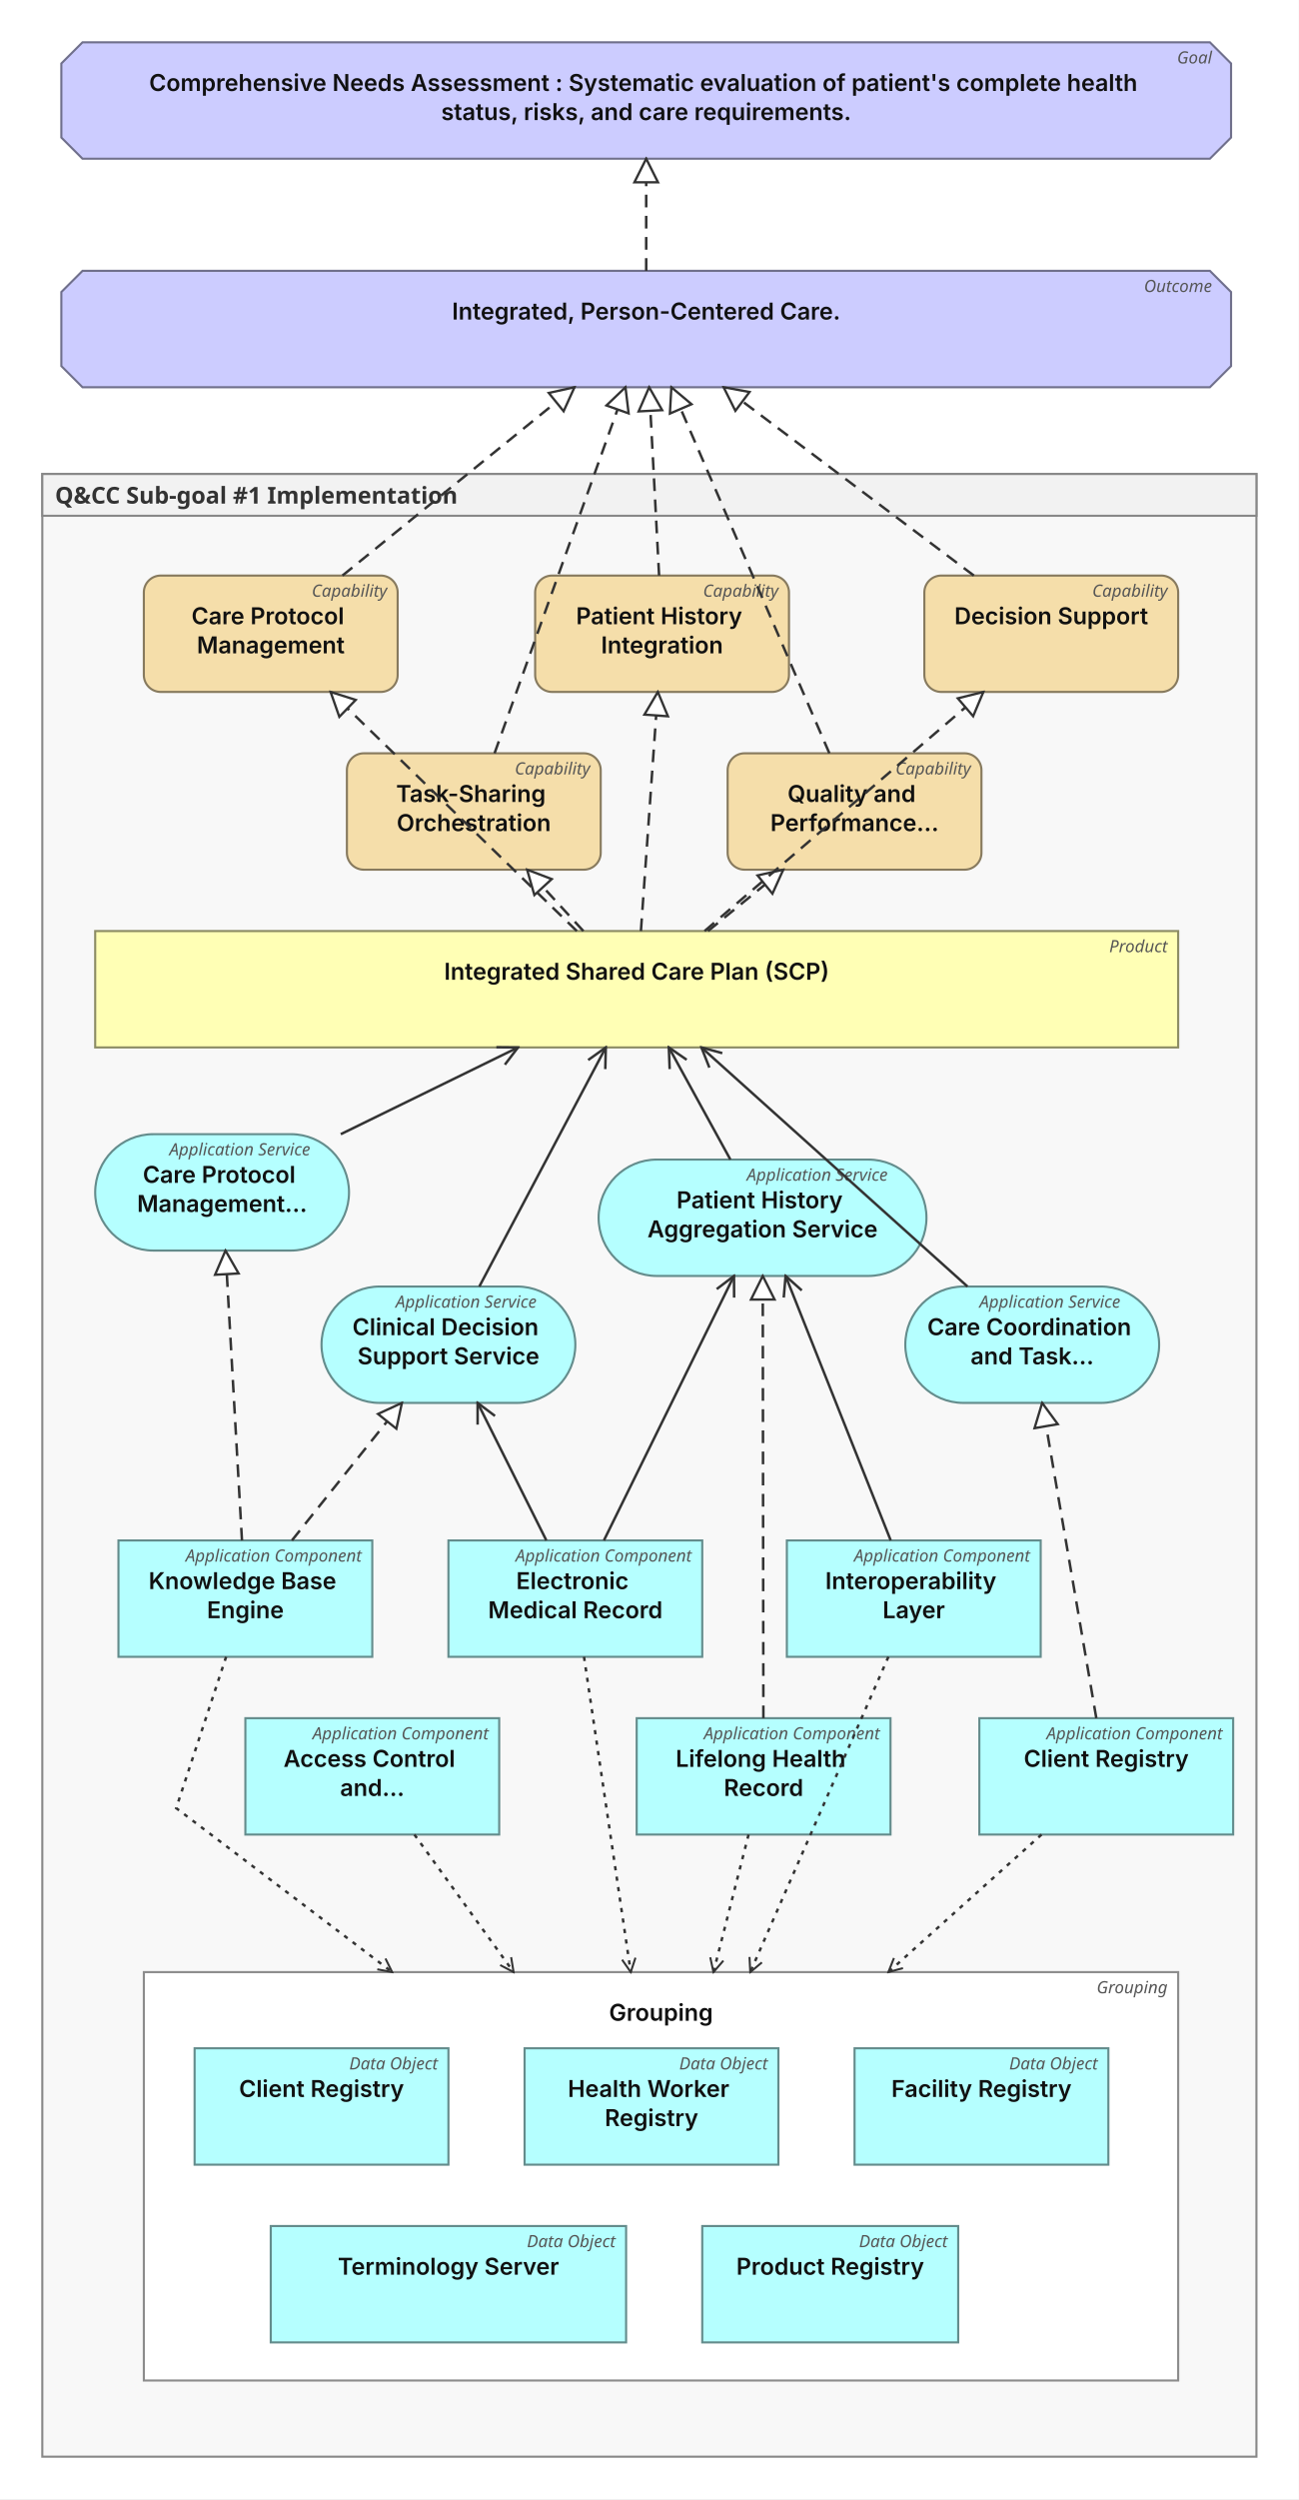
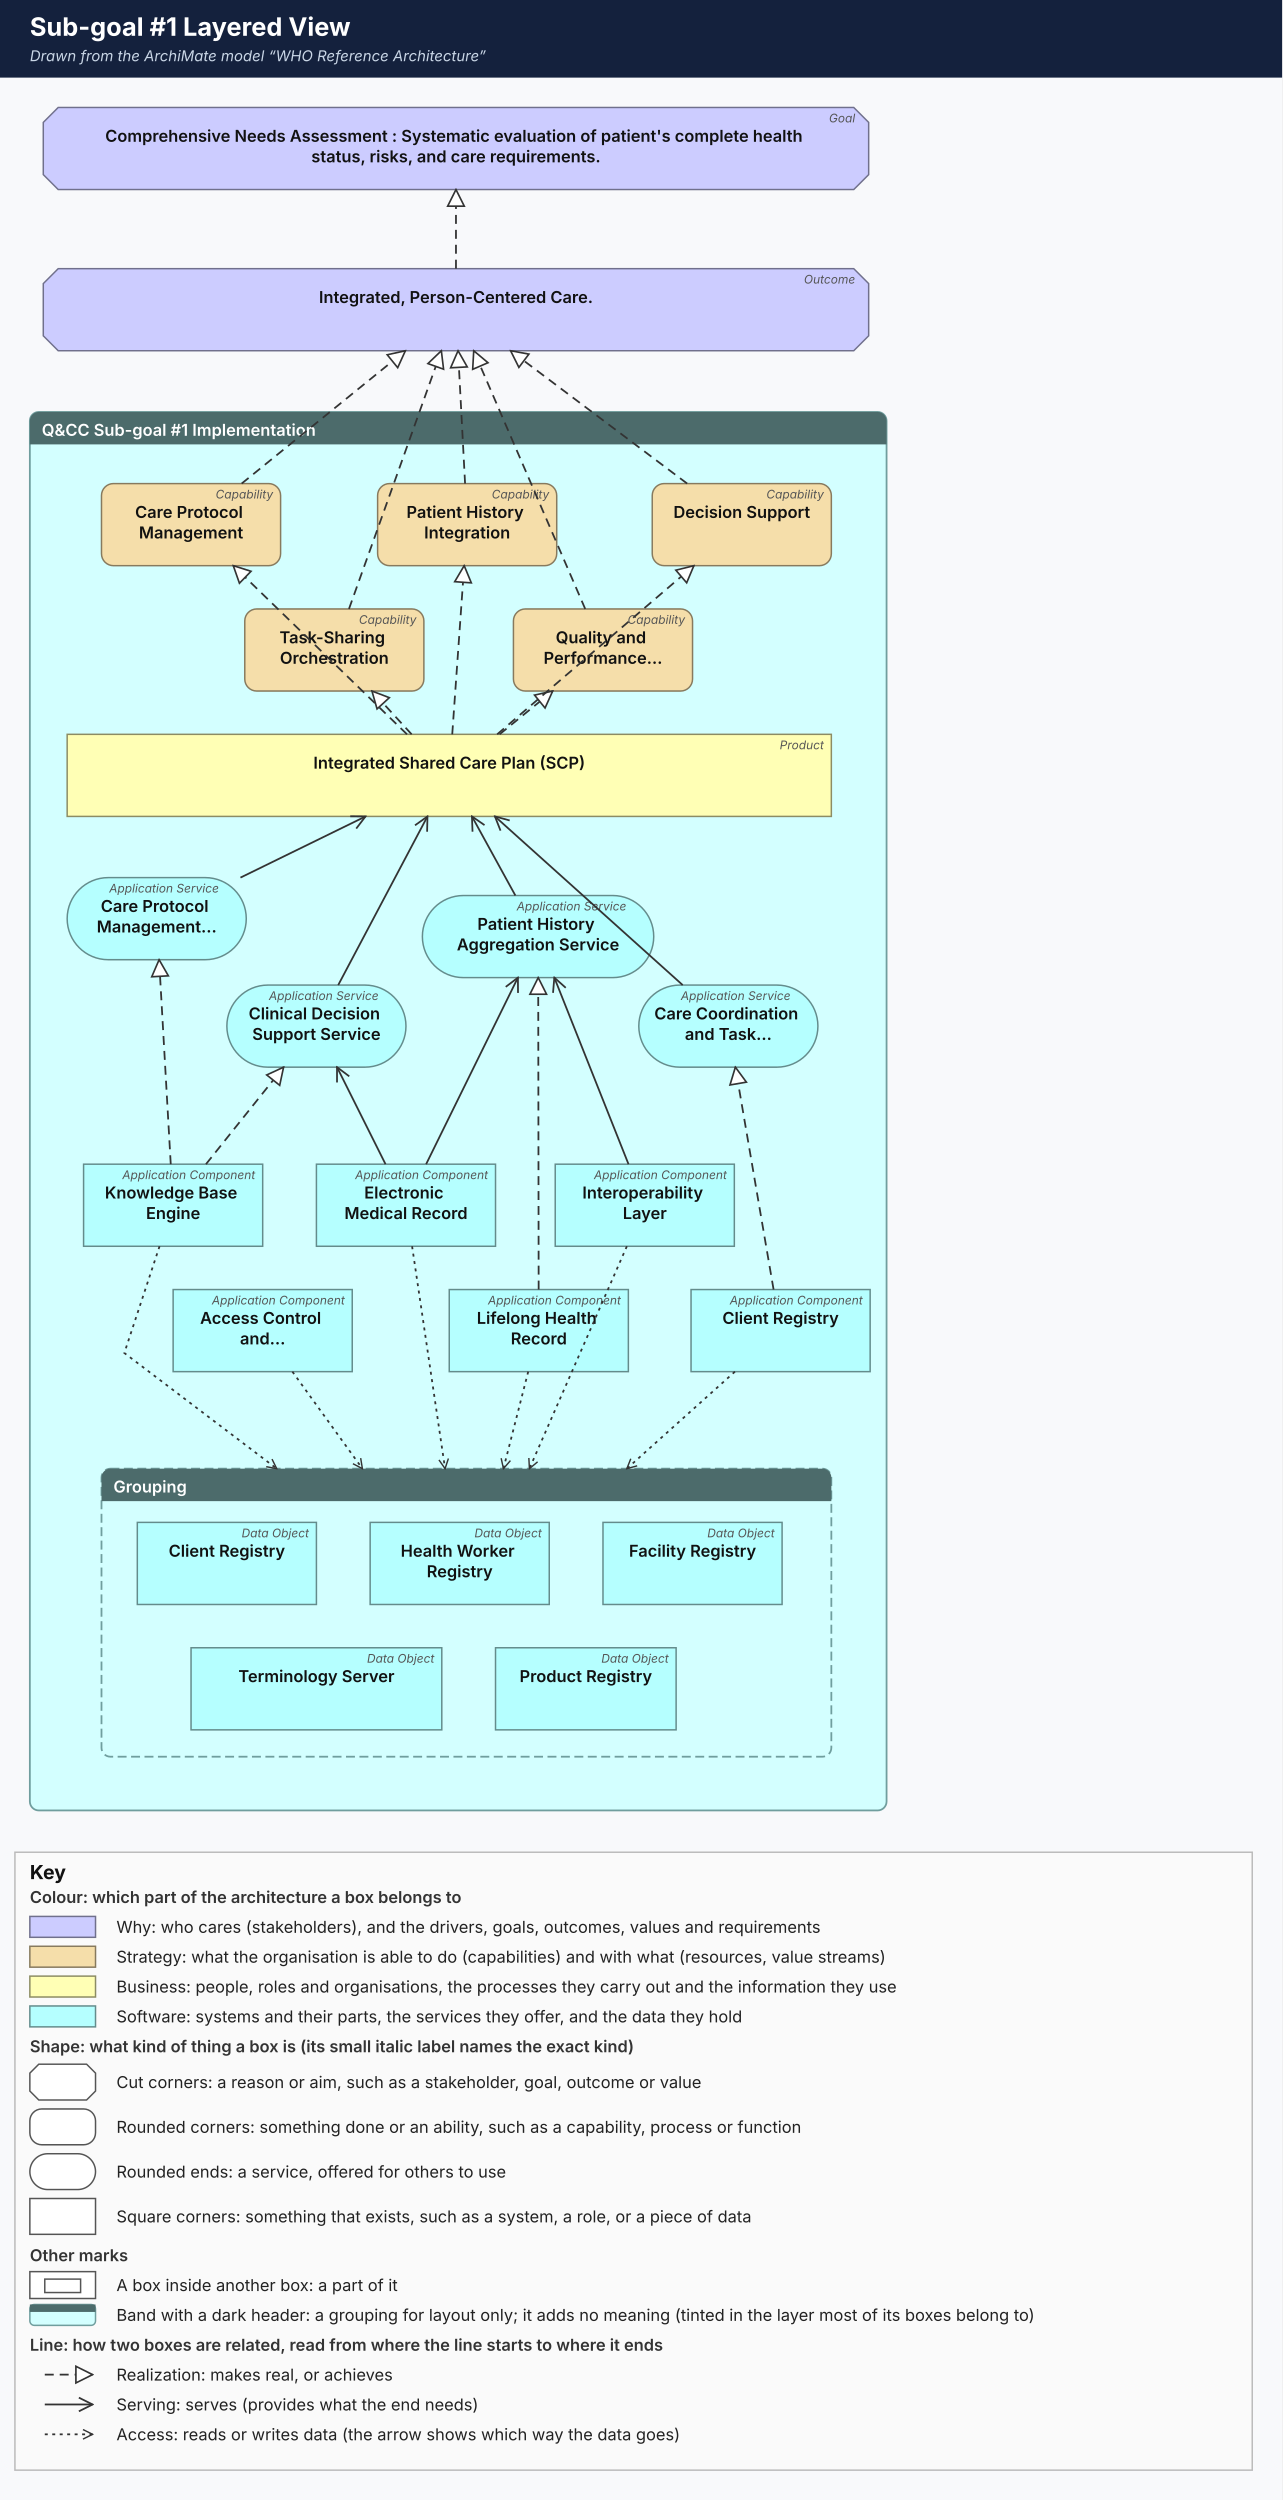
- <svg xmlns="http://www.w3.org/2000/svg" viewBox="12 -3 614 1181" width="614" height="1181" role="img" aria-labelledby="av-title">
+ <svg xmlns="http://www.w3.org/2000/svg" viewBox="12 -55 859 1675" width="859" height="1675" role="img" aria-labelledby="av-title">
  <style>
- .av-name{font:600 11px system-ui,-apple-system,"Segoe UI",sans-serif;fill:#111}
- .av-type{font:italic 8px system-ui,sans-serif;fill:#555}
- .av-group{font:600 11px system-ui,sans-serif;fill:#333}
- .av-note{font:10px system-ui,sans-serif;fill:#222}
- .av-rel{font:9px system-ui,sans-serif;fill:#333;paint-order:stroke;stroke:#fff;stroke-width:3px}
+ .av-name{font:600 11px Inter, "Segoe UI", system-ui, -apple-system, Helvetica, Arial, sans-serif;fill:#111}
+ .av-type{font:italic 8px Inter, "Segoe UI", system-ui, -apple-system, Helvetica, Arial, sans-serif;fill:#555}
+ .av-group{font:600 11px Inter, "Segoe UI", system-ui, -apple-system, Helvetica, Arial, sans-serif;fill:#333}
+ .av-note{font:10px Inter, "Segoe UI", system-ui, -apple-system, Helvetica, Arial, sans-serif;fill:#222}
+ .av-key{font:11px Inter, "Segoe UI", system-ui, -apple-system, Helvetica, Arial, sans-serif;fill:#222}
+ .av-keyh{font:600 11px Inter, "Segoe UI", system-ui, -apple-system, Helvetica, Arial, sans-serif;fill:#333}
+ .av-keyt{font:700 13px Inter, "Segoe UI", system-ui, -apple-system, Helvetica, Arial, sans-serif;fill:#111}
+ .av-rel{font:9px Inter, "Segoe UI", system-ui, -apple-system, Helvetica, Arial, sans-serif;fill:#333;paint-order:stroke;stroke:#fff;stroke-width:3px}
a:hover rect,a:hover polygon,a:focus rect,a:focus polygon{stroke:#06c;stroke-width:2.5}
</style>
  <defs>
    <marker id="arrow-open" viewBox="0 0 12 12" refX="11" refY="6" markerWidth="11" markerHeight="11" orient="auto-start-reverse" markerUnits="userSpaceOnUse">
      <path d="M1 1 L11 6 L1 11" fill="none" stroke="#333" stroke-width="1.3" />
    </marker>
    <marker id="arrow-filled" viewBox="0 0 12 12" refX="11" refY="6" markerWidth="11" markerHeight="11" orient="auto-start-reverse" markerUnits="userSpaceOnUse">
      <path d="M1 1 L11 6 L1 11 Z" fill="#333" />
    </marker>
    <marker id="arrow-small" viewBox="0 0 10 10" refX="9" refY="5" markerWidth="8" markerHeight="8" orient="auto-start-reverse" markerUnits="userSpaceOnUse">
      <path d="M1 1 L9 5 L1 9" fill="none" stroke="#333" stroke-width="1.2" />
    </marker>
    <marker id="triangle-hollow" viewBox="0 0 14 14" refX="13" refY="7" markerWidth="13" markerHeight="13" orient="auto-start-reverse" markerUnits="userSpaceOnUse">
      <path d="M1 1 L13 7 L1 13 Z" fill="#fff" stroke="#333" stroke-width="1.2" />
    </marker>
    <marker id="diamond-filled" viewBox="0 0 16 10" refX="1" refY="5" markerWidth="16" markerHeight="10" orient="auto-start-reverse" markerUnits="userSpaceOnUse">
      <path d="M1 5 L8 1 L15 5 L8 9 Z" fill="#333" />
    </marker>
    <marker id="diamond-hollow" viewBox="0 0 16 10" refX="1" refY="5" markerWidth="16" markerHeight="10" orient="auto-start-reverse" markerUnits="userSpaceOnUse">
      <path d="M1 5 L8 1 L15 5 L8 9 Z" fill="#fff" stroke="#333" stroke-width="1.2" />
    </marker>
    <marker id="dot" viewBox="0 0 8 8" refX="4" refY="4" markerWidth="7" markerHeight="7" orient="auto" markerUnits="userSpaceOnUse">
      <circle cx="4" cy="4" r="3.2" fill="#333" />
    </marker>
    <pattern id="missing" width="8" height="8" patternUnits="userSpaceOnUse" patternTransform="rotate(45)">
      <rect width="8" height="8" fill="#fff" />
      <line x1="0" y1="0" x2="0" y2="8" stroke="#d33" stroke-width="2" />
    </pattern>
  </defs>
-   <rect x="12" y="-3" width="614" height="1181" fill="#fff" />
-   <a href="../../../en/dpi-h-ra/archimate/0.2.0-draft.2/elements/id-3ece08ca83a648e0b9b86b45947ef885/" target="_top">
+   <rect x="12" y="-55" width="859" height="1675" fill="#f8f9fb" />
+   <rect x="12" y="-55" width="859" height="52" fill="#14213d" />
+   <text x="32" y="-31" style="font:700 17px Inter, &quot;Segoe UI&quot;, system-ui, -apple-system, Helvetica, Arial, sans-serif;fill:#fff">Sub-goal #1 Layered View</text>
+   <text x="32" y="-14" style="font:italic 10px Inter, &quot;Segoe UI&quot;, system-ui, -apple-system, Helvetica, Arial, sans-serif;fill:#c9d6e6">Drawn from the ArchiMate model “WHO Reference Architecture”</text>
+   <a href="../../../en/dpi-h-ra/archimate/0.2.0-draft.2/elements/comprehensive-needs-assessment-systematic-evaluation-of/" target="_top">
    <polygon points="51,17 584,17 594,27 594,62 584,72 51,72 41,62 41,27" fill="#ccccff" stroke="#70708c" stroke-width="1" />
    <text class="av-type" x="585" y="27" text-anchor="end">Goal</text>
    <text class="av-name" x="317.5" y="40" text-anchor="middle">
      <tspan x="317.5" dy="0">Comprehensive Needs Assessment : Systematic evaluation of patient's complete health</tspan>
      <tspan x="317.5" dy="13.75">status, risks, and care requirements.</tspan>
    </text>
  </a>
-   <a href="../../../en/dpi-h-ra/archimate/0.2.0-draft.2/elements/id-ef6b6f40aa9a4beeb2c82a4ccaa3513d/" target="_top">
+   <a href="../../../en/dpi-h-ra/archimate/0.2.0-draft.2/elements/integrated-person-centered-care/" target="_top">
    <polygon points="51,125 584,125 594,135 594,170 584,180 51,180 41,170 41,135" fill="#ccccff" stroke="#70708c" stroke-width="1" />
    <text class="av-type" x="585" y="135" text-anchor="end">Outcome</text>
    <text class="av-name" x="317.5" y="148" text-anchor="middle">
      <tspan x="317.5" dy="0">Integrated, Person-Centered Care.</tspan>
    </text>
  </a>
  <g class="av-g">
-     <rect x="32" y="221" width="574" height="937" fill="#f2f2f2" fill-opacity=".55" stroke="#888" />
-     <rect x="32" y="221" width="574" height="19.75" fill="#f2f2f2" stroke="#888" />
-     <text class="av-group" x="38" y="235">Q&amp;CC Sub-goal #1 Implementation</text>
+     <rect x="32" y="221" width="574" height="937" rx="6" fill="#d3ffff" stroke="#709e9e" stroke-width="1.2" />
+     <path d="M32 227 a6 6 0 0 1 6 -6 h562 a6 6 0 0 1 6 6 v15.75 h-574 z" fill="#4c6b6b" />
+     <text class="av-group" x="40" y="237" style="fill:#fff">Q&amp;CC Sub-goal #1 Implementation</text>
  </g>
-   <a href="../../../en/dpi-h-ra/archimate/0.2.0-draft.2/elements/id-a62321117b654d5c81a8cfe63bd46938/" target="_top">
+   <a href="../../../en/dpi-h-ra/archimate/0.2.0-draft.2/elements/care-protocol-management/" target="_top">
    <rect x="80" y="269" width="120" height="55" rx="8" fill="#f5deaa" stroke="#877a5e" stroke-width="1" />
    <text class="av-type" x="195" y="279" text-anchor="end">Capability</text>
    <text class="av-name" x="140" y="292" text-anchor="middle">
      <tspan x="140" dy="0">Care Protocol</tspan>
      <tspan x="140" dy="13.75">Management</tspan>
    </text>
  </a>
-   <a href="../../../en/dpi-h-ra/archimate/0.2.0-draft.2/elements/id-3aeb25542c154849bb7e1167823d44f1/" target="_top">
+   <a href="../../../en/dpi-h-ra/archimate/0.2.0-draft.2/elements/patient-history-integration/" target="_top">
    <rect x="265" y="269" width="120" height="55" rx="8" fill="#f5deaa" stroke="#877a5e" stroke-width="1" />
    <text class="av-type" x="380" y="279" text-anchor="end">Capability</text>
    <text class="av-name" x="325" y="292" text-anchor="middle">
      <tspan x="325" dy="0">Patient History</tspan>
      <tspan x="325" dy="13.75">Integration</tspan>
    </text>
  </a>
-   <a href="../../../en/dpi-h-ra/archimate/0.2.0-draft.2/elements/id-7e9b5c2edee744f0bb32f2963c08348f/" target="_top">
+   <a href="../../../en/dpi-h-ra/archimate/0.2.0-draft.2/elements/decision-support/" target="_top">
    <rect x="449" y="269" width="120" height="55" rx="8" fill="#f5deaa" stroke="#877a5e" stroke-width="1" />
    <text class="av-type" x="564" y="279" text-anchor="end">Capability</text>
    <text class="av-name" x="509" y="292" text-anchor="middle">
      <tspan x="509" dy="0">Decision Support</tspan>
    </text>
  </a>
-   <a href="../../../en/dpi-h-ra/archimate/0.2.0-draft.2/elements/id-5b26399c4f88447e95c171f4f196860f/" target="_top">
+   <a href="../../../en/dpi-h-ra/archimate/0.2.0-draft.2/elements/task-sharing-orchestration/" target="_top">
    <rect x="176" y="353" width="120" height="55" rx="8" fill="#f5deaa" stroke="#877a5e" stroke-width="1" />
    <text class="av-type" x="291" y="363" text-anchor="end">Capability</text>
    <text class="av-name" x="236" y="376" text-anchor="middle">
      <tspan x="236" dy="0">Task-Sharing</tspan>
      <tspan x="236" dy="13.75">Orchestration</tspan>
    </text>
  </a>
-   <a href="../../../en/dpi-h-ra/archimate/0.2.0-draft.2/elements/id-2c449624f5e74842a143f375344ebc9b/" target="_top">
+   <a href="../../../en/dpi-h-ra/archimate/0.2.0-draft.2/elements/quality-and-performance-monitoring/" target="_top">
    <rect x="356" y="353" width="120" height="55" rx="8" fill="#f5deaa" stroke="#877a5e" stroke-width="1" />
    <text class="av-type" x="471" y="363" text-anchor="end">Capability</text>
    <text class="av-name" x="416" y="376" text-anchor="middle">
      <tspan x="416" dy="0">Quality and</tspan>
      <tspan x="416" dy="13.75">Performance…</tspan>
    </text>
  </a>
-   <a href="../../../en/dpi-h-ra/archimate/0.2.0-draft.2/elements/id-45896cade9eb435d8ca489b38a44101b/" target="_top">
-     <rect x="80" y="929" width="489" height="193" fill="#ffffff" stroke="#8c8c8c" stroke-width="1" />
-     <text class="av-type" x="564" y="939" text-anchor="end">Grouping</text>
-     <text class="av-name" x="324.5" y="952" text-anchor="middle">
-       <tspan x="324.5" dy="0">Grouping</tspan>
-     </text>
-   </a>
-   <a href="../../../en/dpi-h-ra/archimate/0.2.0-draft.2/elements/id-716fcfc68efb4aafa35b80fe4bd608e5/" target="_top">
+   <a href="../../../en/dpi-h-ra/archimate/0.2.0-draft.2/elements/grouping/" target="_top">
+     <rect x="80" y="929" width="489" height="193" rx="6" fill="#d3ffff" stroke="#709e9e" stroke-width="1.2" stroke-dasharray="6 3" />
+     <path d="M80 935 a6 6 0 0 1 6 -6 h477 a6 6 0 0 1 6 6 v15.75 h-489 z" fill="#4c6b6b" />
+     <text class="av-group" x="88" y="945" style="fill:#fff">Grouping</text>
+   </a>
+   <a href="../../../en/dpi-h-ra/archimate/0.2.0-draft.2/elements/product-registry/" target="_top">
    <rect x="344" y="1049" width="121" height="55" fill="#b5ffff" stroke="#648c8c" stroke-width="1" />
    <text class="av-type" x="460" y="1059" text-anchor="end">Data Object</text>
    <text class="av-name" x="404.5" y="1072" text-anchor="middle">
      <tspan x="404.5" dy="0">Product Registry</tspan>
    </text>
  </a>
-   <a href="../../../en/dpi-h-ra/archimate/0.2.0-draft.2/elements/id-50b8108b9eff457aa52f959afe53400b/" target="_top">
+   <a href="../../../en/dpi-h-ra/archimate/0.2.0-draft.2/elements/client-registry-50b8/" target="_top">
    <rect x="104" y="965" width="120" height="55" fill="#b5ffff" stroke="#648c8c" stroke-width="1" />
    <text class="av-type" x="219" y="975" text-anchor="end">Data Object</text>
    <text class="av-name" x="164" y="988" text-anchor="middle">
      <tspan x="164" dy="0">Client Registry</tspan>
    </text>
  </a>
-   <a href="../../../en/dpi-h-ra/archimate/0.2.0-draft.2/elements/id-60d2c9e1f10b488f9a579513e530b934/" target="_top">
+   <a href="../../../en/dpi-h-ra/archimate/0.2.0-draft.2/elements/facility-registry/" target="_top">
    <rect x="416" y="965" width="120" height="55" fill="#b5ffff" stroke="#648c8c" stroke-width="1" />
    <text class="av-type" x="531" y="975" text-anchor="end">Data Object</text>
    <text class="av-name" x="476" y="988" text-anchor="middle">
      <tspan x="476" dy="0">Facility Registry</tspan>
    </text>
  </a>
-   <a href="../../../en/dpi-h-ra/archimate/0.2.0-draft.2/elements/id-8a1b7256b3204a9aafef87c0db340987/" target="_top">
+   <a href="../../../en/dpi-h-ra/archimate/0.2.0-draft.2/elements/health-worker-registry/" target="_top">
    <rect x="260" y="965" width="120" height="55" fill="#b5ffff" stroke="#648c8c" stroke-width="1" />
    <text class="av-type" x="375" y="975" text-anchor="end">Data Object</text>
    <text class="av-name" x="320" y="988" text-anchor="middle">
      <tspan x="320" dy="0">Health Worker</tspan>
      <tspan x="320" dy="13.75">Registry</tspan>
    </text>
  </a>
-   <a href="../../../en/dpi-h-ra/archimate/0.2.0-draft.2/elements/id-24938fddf85d4fa5a0e4c17075cf6d5a/" target="_top">
+   <a href="../../../en/dpi-h-ra/archimate/0.2.0-draft.2/elements/terminology-server-2493/" target="_top">
    <rect x="140" y="1049" width="168" height="55" fill="#b5ffff" stroke="#648c8c" stroke-width="1" />
    <text class="av-type" x="303" y="1059" text-anchor="end">Data Object</text>
    <text class="av-name" x="224" y="1072" text-anchor="middle">
      <tspan x="224" dy="0">Terminology Server</tspan>
    </text>
  </a>
-   <a href="../../../en/dpi-h-ra/archimate/0.2.0-draft.2/elements/id-7902b43e775944aeb048890217d16983/" target="_top">
+   <a href="../../../en/dpi-h-ra/archimate/0.2.0-draft.2/elements/knowledge-base-engine/" target="_top">
    <rect x="68" y="725" width="120" height="55" fill="#b5ffff" stroke="#648c8c" stroke-width="1" />
    <text class="av-type" x="183" y="735" text-anchor="end">Application Component</text>
    <text class="av-name" x="128" y="748" text-anchor="middle">
      <tspan x="128" dy="0">Knowledge Base</tspan>
      <tspan x="128" dy="13.75">Engine</tspan>
    </text>
  </a>
-   <a href="../../../en/dpi-h-ra/archimate/0.2.0-draft.2/elements/id-df1bd888ccfa4bcd9f24e659cd90db68/" target="_top">
+   <a href="../../../en/dpi-h-ra/archimate/0.2.0-draft.2/elements/access-control-and-authentication-component/" target="_top">
    <rect x="128" y="809" width="120" height="55" fill="#b5ffff" stroke="#648c8c" stroke-width="1" />
    <text class="av-type" x="243" y="819" text-anchor="end">Application Component</text>
    <text class="av-name" x="188" y="832" text-anchor="middle">
      <tspan x="188" dy="0">Access Control</tspan>
      <tspan x="188" dy="13.75">and…</tspan>
    </text>
  </a>
-   <a href="../../../en/dpi-h-ra/archimate/0.2.0-draft.2/elements/id-d7d2610e083943e694754488442a0252/" target="_top">
+   <a href="../../../en/dpi-h-ra/archimate/0.2.0-draft.2/elements/clinical-decision-support-service/" target="_top">
    <rect x="164" y="605" width="120" height="55" rx="27.5" fill="#b5ffff" stroke="#648c8c" stroke-width="1" />
    <text class="av-type" x="265.667" y="615" text-anchor="end">Application Service</text>
    <text class="av-name" x="224" y="628" text-anchor="middle">
      <tspan x="224" dy="0">Clinical Decision</tspan>
      <tspan x="224" dy="13.75">Support Service</tspan>
    </text>
  </a>
-   <a href="../../../en/dpi-h-ra/archimate/0.2.0-draft.2/elements/id-ff8a651ec88942ff88909be2442f9205/" target="_top">
+   <a href="../../../en/dpi-h-ra/archimate/0.2.0-draft.2/elements/patient-history-aggregation-service/" target="_top">
    <rect x="295" y="545" width="155" height="55" rx="27.5" fill="#b5ffff" stroke="#648c8c" stroke-width="1" />
    <text class="av-type" x="431.667" y="555" text-anchor="end">Application Service</text>
    <text class="av-name" x="372.5" y="568" text-anchor="middle">
      <tspan x="372.5" dy="0">Patient History</tspan>
      <tspan x="372.5" dy="13.75">Aggregation Service</tspan>
    </text>
  </a>
-   <a href="../../../en/dpi-h-ra/archimate/0.2.0-draft.2/elements/id-350708dd1a414a61863ed4900b97b5ed/" target="_top">
+   <a href="../../../en/dpi-h-ra/archimate/0.2.0-draft.2/elements/care-protocol-management-service/" target="_top">
    <rect x="57" y="533" width="120" height="55" rx="27.5" fill="#b5ffff" stroke="#648c8c" stroke-width="1" />
    <text class="av-type" x="158.667" y="543" text-anchor="end">Application Service</text>
    <text class="av-name" x="117" y="556" text-anchor="middle">
      <tspan x="117" dy="0">Care Protocol</tspan>
      <tspan x="117" dy="13.75">Management…</tspan>
    </text>
  </a>
-   <a href="../../../en/dpi-h-ra/archimate/0.2.0-draft.2/elements/id-819f7bd07c3845cbb8502a1ac907479f/" target="_top">
+   <a href="../../../en/dpi-h-ra/archimate/0.2.0-draft.2/elements/care-coordination-and-task-assignment-service/" target="_top">
    <rect x="440" y="605" width="120" height="55" rx="27.5" fill="#b5ffff" stroke="#648c8c" stroke-width="1" />
    <text class="av-type" x="541.667" y="615" text-anchor="end">Application Service</text>
    <text class="av-name" x="500" y="628" text-anchor="middle">
      <tspan x="500" dy="0">Care Coordination</tspan>
      <tspan x="500" dy="13.75">and Task…</tspan>
    </text>
  </a>
-   <a href="../../../en/dpi-h-ra/archimate/0.2.0-draft.2/elements/id-55ce09a7348e4e8a84bc05d51d1199b1/" target="_top">
+   <a href="../../../en/dpi-h-ra/archimate/0.2.0-draft.2/elements/integrated-shared-care-plan-scp/" target="_top">
    <rect x="57" y="437" width="512" height="55" fill="#ffffb5" stroke="#8c8c64" stroke-width="1" />
    <text class="av-type" x="564" y="447" text-anchor="end">Product</text>
    <text class="av-name" x="313" y="460" text-anchor="middle">
      <tspan x="313" dy="0">Integrated Shared Care Plan (SCP)</tspan>
    </text>
  </a>
-   <a href="../../../en/dpi-h-ra/archimate/0.2.0-draft.2/elements/id-7503fbe46f4743199001b3347407cd23/" target="_top">
+   <a href="../../../en/dpi-h-ra/archimate/0.2.0-draft.2/elements/client-registry/" target="_top">
    <rect x="475" y="809" width="120" height="55" fill="#b5ffff" stroke="#648c8c" stroke-width="1" />
    <text class="av-type" x="590" y="819" text-anchor="end">Application Component</text>
    <text class="av-name" x="535" y="832" text-anchor="middle">
      <tspan x="535" dy="0">Client Registry</tspan>
    </text>
  </a>
-   <a href="../../../en/dpi-h-ra/archimate/0.2.0-draft.2/elements/id-e4408dd2c2a043c59c93fdb46a389c88/" target="_top">
+   <a href="../../../en/dpi-h-ra/archimate/0.2.0-draft.2/elements/electronic-medical-record/" target="_top">
    <rect x="224" y="725" width="120" height="55" fill="#b5ffff" stroke="#648c8c" stroke-width="1" />
    <text class="av-type" x="339" y="735" text-anchor="end">Application Component</text>
    <text class="av-name" x="284" y="748" text-anchor="middle">
      <tspan x="284" dy="0">Electronic</tspan>
      <tspan x="284" dy="13.75">Medical Record</tspan>
    </text>
  </a>
-   <a href="../../../en/dpi-h-ra/archimate/0.2.0-draft.2/elements/id-16e6825a1d854db6ab0a5a9aae270c09/" target="_top">
+   <a href="../../../en/dpi-h-ra/archimate/0.2.0-draft.2/elements/interoperability-layer/" target="_top">
    <rect x="384" y="725" width="120" height="55" fill="#b5ffff" stroke="#648c8c" stroke-width="1" />
    <text class="av-type" x="499" y="735" text-anchor="end">Application Component</text>
    <text class="av-name" x="444" y="748" text-anchor="middle">
      <tspan x="444" dy="0">Interoperability</tspan>
      <tspan x="444" dy="13.75">Layer</tspan>
    </text>
  </a>
-   <a href="../../../en/dpi-h-ra/archimate/0.2.0-draft.2/elements/id-0aeb8ff270284909a23d83676db70ada/" target="_top">
+   <a href="../../../en/dpi-h-ra/archimate/0.2.0-draft.2/elements/lifelong-health-record/" target="_top">
    <rect x="313" y="809" width="120" height="55" fill="#b5ffff" stroke="#648c8c" stroke-width="1" />
    <text class="av-type" x="428" y="819" text-anchor="end">Application Component</text>
    <text class="av-name" x="373" y="832" text-anchor="middle">
      <tspan x="373" dy="0">Lifelong Health</tspan>
      <tspan x="373" dy="13.75">Record</tspan>
    </text>
  </a>
  <a href="../../../en/dpi-h-ra/archimate/0.2.0-draft.2/relationships/id-ceef12d9e9a14cb996eadf41e7908ebf/" target="_top">
    <path d="M317.5 125 L317.5 72" fill="none" stroke="#333" stroke-width="1.2" stroke-dasharray="6 4" marker-end="url(#triangle-hollow)" />
    <path d="M317.5 125 L317.5 72" fill="none" stroke="transparent" stroke-width="8" />
  </a>
  <a href="../../../en/dpi-h-ra/archimate/0.2.0-draft.2/relationships/id-0ee8bf34a6524e37833e8b654d9c4992/" target="_top">
    <path d="M173.9 269 L283.6 180" fill="none" stroke="#333" stroke-width="1.2" stroke-dasharray="6 4" marker-end="url(#triangle-hollow)" />
    <path d="M173.9 269 L283.6 180" fill="none" stroke="transparent" stroke-width="8" />
  </a>
  <a href="../../../en/dpi-h-ra/archimate/0.2.0-draft.2/relationships/id-35ba7597893249689bbe02024692dd56/" target="_top">
    <path d="M323.6 269 L318.9 180" fill="none" stroke="#333" stroke-width="1.2" stroke-dasharray="6 4" marker-end="url(#triangle-hollow)" />
    <path d="M323.6 269 L318.9 180" fill="none" stroke="transparent" stroke-width="8" />
  </a>
  <a href="../../../en/dpi-h-ra/archimate/0.2.0-draft.2/relationships/id-3da7ca517b574f1d817e29a0475ebb46/" target="_top">
    <path d="M472.4 269 L354.1 180" fill="none" stroke="#333" stroke-width="1.2" stroke-dasharray="6 4" marker-end="url(#triangle-hollow)" />
    <path d="M472.4 269 L354.1 180" fill="none" stroke="transparent" stroke-width="8" />
  </a>
  <a href="../../../en/dpi-h-ra/archimate/0.2.0-draft.2/relationships/id-08443906c8c84480be13538b561f513f/" target="_top">
    <path d="M245.8 353 L307.7 180" fill="none" stroke="#333" stroke-width="1.2" stroke-dasharray="6 4" marker-end="url(#triangle-hollow)" />
    <path d="M245.8 353 L307.7 180" fill="none" stroke="transparent" stroke-width="8" />
  </a>
  <a href="../../../en/dpi-h-ra/archimate/0.2.0-draft.2/relationships/id-b107e5bbff3d4943b6ee61fd25021e51/" target="_top">
    <path d="M404.1 353 L329.4 180" fill="none" stroke="#333" stroke-width="1.2" stroke-dasharray="6 4" marker-end="url(#triangle-hollow)" />
    <path d="M404.1 353 L329.4 180" fill="none" stroke="transparent" stroke-width="8" />
  </a>
  <a href="../../../en/dpi-h-ra/archimate/0.2.0-draft.2/relationships/id-241d0146f5324c9ea8d51385367f95e9/" target="_top">
    <path d="M118.9 780 L95.3 851.5 L197.4 929" fill="none" stroke="#333" stroke-width="1.2" stroke-dasharray="2 3" marker-end="url(#arrow-small)" />
    <path d="M118.9 780 L95.3 851.5 L197.4 929" fill="none" stroke="transparent" stroke-width="8" />
  </a>
  <a href="../../../en/dpi-h-ra/archimate/0.2.0-draft.2/relationships/id-e2dab98753864c7f85768f5d8379e42d/" target="_top">
    <path d="M150 725 L202 660" fill="none" stroke="#333" stroke-width="1.2" stroke-dasharray="6 4" marker-end="url(#triangle-hollow)" />
    <path d="M150 725 L202 660" fill="none" stroke="transparent" stroke-width="8" />
  </a>
  <a href="../../../en/dpi-h-ra/archimate/0.2.0-draft.2/relationships/id-25a486b313624d00b5c468aab3fa596b/" target="_top">
    <path d="M126.4 725 L118.6 588" fill="none" stroke="#333" stroke-width="1.2" stroke-dasharray="6 4" marker-end="url(#triangle-hollow)" />
    <path d="M126.4 725 L118.6 588" fill="none" stroke="transparent" stroke-width="8" />
  </a>
  <a href="../../../en/dpi-h-ra/archimate/0.2.0-draft.2/relationships/id-8c3f6fc79d5d4488b46003aea0b35525/" target="_top">
    <path d="M207.9 864 L254.8 929" fill="none" stroke="#333" stroke-width="1.2" stroke-dasharray="2 3" marker-end="url(#arrow-small)" />
    <path d="M207.9 864 L254.8 929" fill="none" stroke="transparent" stroke-width="8" />
  </a>
  <a href="../../../en/dpi-h-ra/archimate/0.2.0-draft.2/relationships/id-b0c261c680cf4d00bf09c4625aa1ba9e/" target="_top">
    <path d="M238.6 605 L298.4 492" fill="none" stroke="#333" stroke-width="1.2" marker-end="url(#arrow-open)" />
    <path d="M238.6 605 L298.4 492" fill="none" stroke="transparent" stroke-width="8" />
  </a>
  <a href="../../../en/dpi-h-ra/archimate/0.2.0-draft.2/relationships/id-a0883245368e4a7ca351161b6a01da79/" target="_top">
    <path d="M357.3 545 L328.2 492" fill="none" stroke="#333" stroke-width="1.2" marker-end="url(#arrow-open)" />
    <path d="M357.3 545 L328.2 492" fill="none" stroke="transparent" stroke-width="8" />
  </a>
  <a href="../../../en/dpi-h-ra/archimate/0.2.0-draft.2/relationships/id-b5a6b70db9874958966519df2cbb46cd/" target="_top">
    <path d="M173.1 533 L256.9 492" fill="none" stroke="#333" stroke-width="1.2" marker-end="url(#arrow-open)" />
    <path d="M173.1 533 L256.9 492" fill="none" stroke="transparent" stroke-width="8" />
  </a>
  <a href="../../../en/dpi-h-ra/archimate/0.2.0-draft.2/relationships/id-310052436fce48d58522f3bf666f772f/" target="_top">
    <path d="M469.4 605 L343.6 492" fill="none" stroke="#333" stroke-width="1.2" marker-end="url(#arrow-open)" />
    <path d="M469.4 605 L343.6 492" fill="none" stroke="transparent" stroke-width="8" />
  </a>
  <a href="../../../en/dpi-h-ra/archimate/0.2.0-draft.2/relationships/id-7ecc36375ac24e6f8a070c7619de7f43/" target="_top">
    <path d="M284.7 437 L168.3 324" fill="none" stroke="#333" stroke-width="1.2" stroke-dasharray="6 4" marker-end="url(#triangle-hollow)" />
    <path d="M284.7 437 L168.3 324" fill="none" stroke="transparent" stroke-width="8" />
  </a>
  <a href="../../../en/dpi-h-ra/archimate/0.2.0-draft.2/relationships/id-61bcd2f37cd94d37b7d641daa28a1a42/" target="_top">
    <path d="M287.8 437 L261.2 408" fill="none" stroke="#333" stroke-width="1.2" stroke-dasharray="6 4" marker-end="url(#triangle-hollow)" />
    <path d="M287.8 437 L261.2 408" fill="none" stroke="transparent" stroke-width="8" />
  </a>
  <a href="../../../en/dpi-h-ra/archimate/0.2.0-draft.2/relationships/id-0a4529496d764c7dbdb9fd605b894c10/" target="_top">
    <path d="M346.7 437 L382.3 408" fill="none" stroke="#333" stroke-width="1.2" stroke-dasharray="6 4" marker-end="url(#triangle-hollow)" />
    <path d="M346.7 437 L382.3 408" fill="none" stroke="transparent" stroke-width="8" />
  </a>
  <a href="../../../en/dpi-h-ra/archimate/0.2.0-draft.2/relationships/id-45268609b36c48748bd6faca2e874574/" target="_top">
    <path d="M345.1 437 L476.9 324" fill="none" stroke="#333" stroke-width="1.2" stroke-dasharray="6 4" marker-end="url(#triangle-hollow)" />
    <path d="M345.1 437 L476.9 324" fill="none" stroke="transparent" stroke-width="8" />
  </a>
  <a href="../../../en/dpi-h-ra/archimate/0.2.0-draft.2/relationships/id-a226deb08cbc495e9aaaab2765d1ed1f/" target="_top">
    <path d="M315 437 L323 324" fill="none" stroke="#333" stroke-width="1.2" stroke-dasharray="6 4" marker-end="url(#triangle-hollow)" />
    <path d="M315 437 L323 324" fill="none" stroke="transparent" stroke-width="8" />
  </a>
  <a href="../../../en/dpi-h-ra/archimate/0.2.0-draft.2/relationships/id-0d2570d0abaa44af8b9c45e027b03684/" target="_top">
    <path d="M504.4 864 L432 929" fill="none" stroke="#333" stroke-width="1.2" stroke-dasharray="2 3" marker-end="url(#arrow-small)" />
    <path d="M504.4 864 L432 929" fill="none" stroke="transparent" stroke-width="8" />
  </a>
  <a href="../../../en/dpi-h-ra/archimate/0.2.0-draft.2/relationships/id-edfff8a98dc74be3aa8fc180d8ee846e/" target="_top">
    <path d="M530.3 809 L504.7 660" fill="none" stroke="#333" stroke-width="1.2" stroke-dasharray="6 4" marker-end="url(#triangle-hollow)" />
    <path d="M530.3 809 L504.7 660" fill="none" stroke="transparent" stroke-width="8" />
  </a>
  <a href="../../../en/dpi-h-ra/archimate/0.2.0-draft.2/relationships/id-e4e0a6a2a2c842b6abc38c1c52b72087/" target="_top">
    <path d="M270.3 725 L237.8 660" fill="none" stroke="#333" stroke-width="1.2" marker-end="url(#arrow-open)" />
    <path d="M270.3 725 L237.8 660" fill="none" stroke="transparent" stroke-width="8" />
  </a>
  <a href="../../../en/dpi-h-ra/archimate/0.2.0-draft.2/relationships/id-b7b24feb58274c319cb12716b6c4117f/" target="_top">
    <path d="M297.5 725 L359 600" fill="none" stroke="#333" stroke-width="1.2" marker-end="url(#arrow-open)" />
    <path d="M297.5 725 L359 600" fill="none" stroke="transparent" stroke-width="8" />
  </a>
  <a href="../../../en/dpi-h-ra/archimate/0.2.0-draft.2/relationships/id-f00b0956b06e4c5796d6072f151272ad/" target="_top">
    <path d="M288.1 780 L310.2 929" fill="none" stroke="#333" stroke-width="1.2" stroke-dasharray="2 3" marker-end="url(#arrow-small)" />
    <path d="M288.1 780 L310.2 929" fill="none" stroke="transparent" stroke-width="8" />
  </a>
  <a href="../../../en/dpi-h-ra/archimate/0.2.0-draft.2/relationships/id-a5e7488f40f448dc87a5e55f4876a651/" target="_top">
    <path d="M432 780 L366.7 929" fill="none" stroke="#333" stroke-width="1.2" stroke-dasharray="2 3" marker-end="url(#arrow-small)" />
    <path d="M432 780 L366.7 929" fill="none" stroke="transparent" stroke-width="8" />
  </a>
  <a href="../../../en/dpi-h-ra/archimate/0.2.0-draft.2/relationships/id-00293808d1ed44bbb6080741d9656a29/" target="_top">
    <path d="M433.1 725 L383.4 600" fill="none" stroke="#333" stroke-width="1.2" marker-end="url(#arrow-open)" />
    <path d="M433.1 725 L383.4 600" fill="none" stroke="transparent" stroke-width="8" />
  </a>
  <a href="../../../en/dpi-h-ra/archimate/0.2.0-draft.2/relationships/id-64bfafb6780c45dcaebd1fdea1bdf114/" target="_top">
    <path d="M365.9 864 L349.3 929" fill="none" stroke="#333" stroke-width="1.2" stroke-dasharray="2 3" marker-end="url(#arrow-small)" />
    <path d="M365.9 864 L349.3 929" fill="none" stroke="transparent" stroke-width="8" />
  </a>
  <a href="../../../en/dpi-h-ra/archimate/0.2.0-draft.2/relationships/id-228106fdb7924af6abe842389ac0e86a/" target="_top">
    <path d="M372.9 809 L372.6 600" fill="none" stroke="#333" stroke-width="1.2" stroke-dasharray="6 4" marker-end="url(#triangle-hollow)" />
    <path d="M372.9 809 L372.6 600" fill="none" stroke="transparent" stroke-width="8" />
  </a>
+   <g class="av-legend">
+     <rect x="22" y="1186" width="829" height="414" fill="#fafafa" stroke="#bbb" />
+     <text class="av-keyt" x="32" y="1204">Key</text>
+     <text class="av-keyh" x="32" y="1220">Colour: which part of the architecture a box belongs to</text>
+     <rect x="32" y="1229" width="44" height="14" fill="#ccccff" stroke="#70708c" />
+     <text class="av-key" x="90" y="1240">Why: who cares (stakeholders), and the drivers, goals, outcomes, values and requirements</text>
+     <rect x="32" y="1249" width="44" height="14" fill="#f5deaa" stroke="#877a5e" />
+     <text class="av-key" x="90" y="1260">Strategy: what the organisation is able to do (capabilities) and with what (resources, value streams)</text>
+     <rect x="32" y="1269" width="44" height="14" fill="#ffffb5" stroke="#8c8c64" />
+     <text class="av-key" x="90" y="1280">Business: people, roles and organisations, the processes they carry out and the information they use</text>
+     <rect x="32" y="1289" width="44" height="14" fill="#b5ffff" stroke="#648c8c" />
+     <text class="av-key" x="90" y="1300">Software: systems and their parts, the services they offer, and the data they hold</text>
+     <text class="av-keyh" x="32" y="1320">Shape: what kind of thing a box is (its small italic label names the exact kind)</text>
+     <polygon points="38,1328 70,1328 76,1334 76,1346 70,1352 38,1352 32,1346 32,1334" fill="#fff" stroke="#555" />
+     <text class="av-key" x="90" y="1344">Cut corners: a reason or aim, such as a stakeholder, goal, outcome or value</text>
+     <rect x="32" y="1358" width="44" height="24" rx="8" fill="#fff" stroke="#555" />
+     <text class="av-key" x="90" y="1374">Rounded corners: something done or an ability, such as a capability, process or function</text>
+     <rect x="32" y="1388" width="44" height="24" rx="12" fill="#fff" stroke="#555" />
+     <text class="av-key" x="90" y="1404">Rounded ends: a service, offered for others to use</text>
+     <rect x="32" y="1418" width="44" height="24" fill="#fff" stroke="#555" />
+     <text class="av-key" x="90" y="1434">Square corners: something that exists, such as a system, a role, or a piece of data</text>
+     <text class="av-keyh" x="32" y="1460">Other marks</text>
+     <rect x="32" y="1467" width="44" height="18" fill="#fff" stroke="#555" />
+     <rect x="42" y="1472" width="24" height="9" fill="#fff" stroke="#555" />
+     <text class="av-key" x="90" y="1480">A box inside another box: a part of it</text>
+     <rect x="32" y="1489" width="44" height="14" rx="3" fill="#d3ffff" stroke="#709e9e" />
+     <rect x="32" y="1489" width="44" height="5" fill="#4c6b6b" />
+     <text class="av-key" x="90" y="1500">Band with a dark header: a grouping for layout only; it adds no meaning (tinted in the layer most of its boxes belong to)</text>
+     <text class="av-keyh" x="32" y="1520">Line: how two boxes are related, read from where the line starts to where it ends</text>
+     <path d="M42 1536 L74 1536" fill="none" stroke="#333" stroke-width="1.2" stroke-dasharray="6 4" marker-end="url(#triangle-hollow)" />
+     <text class="av-key" x="90" y="1540">Realization: makes real, or achieves</text>
+     <path d="M42 1556 L74 1556" fill="none" stroke="#333" stroke-width="1.2" marker-end="url(#arrow-open)" />
+     <text class="av-key" x="90" y="1560">Serving: serves (provides what the end needs)</text>
+     <path d="M42 1576 L74 1576" fill="none" stroke="#333" stroke-width="1.2" stroke-dasharray="2 3" marker-end="url(#arrow-small)" />
+     <text class="av-key" x="90" y="1580">Access: reads or writes data (the arrow shows which way the data goes)</text>
+   </g>
</svg>
